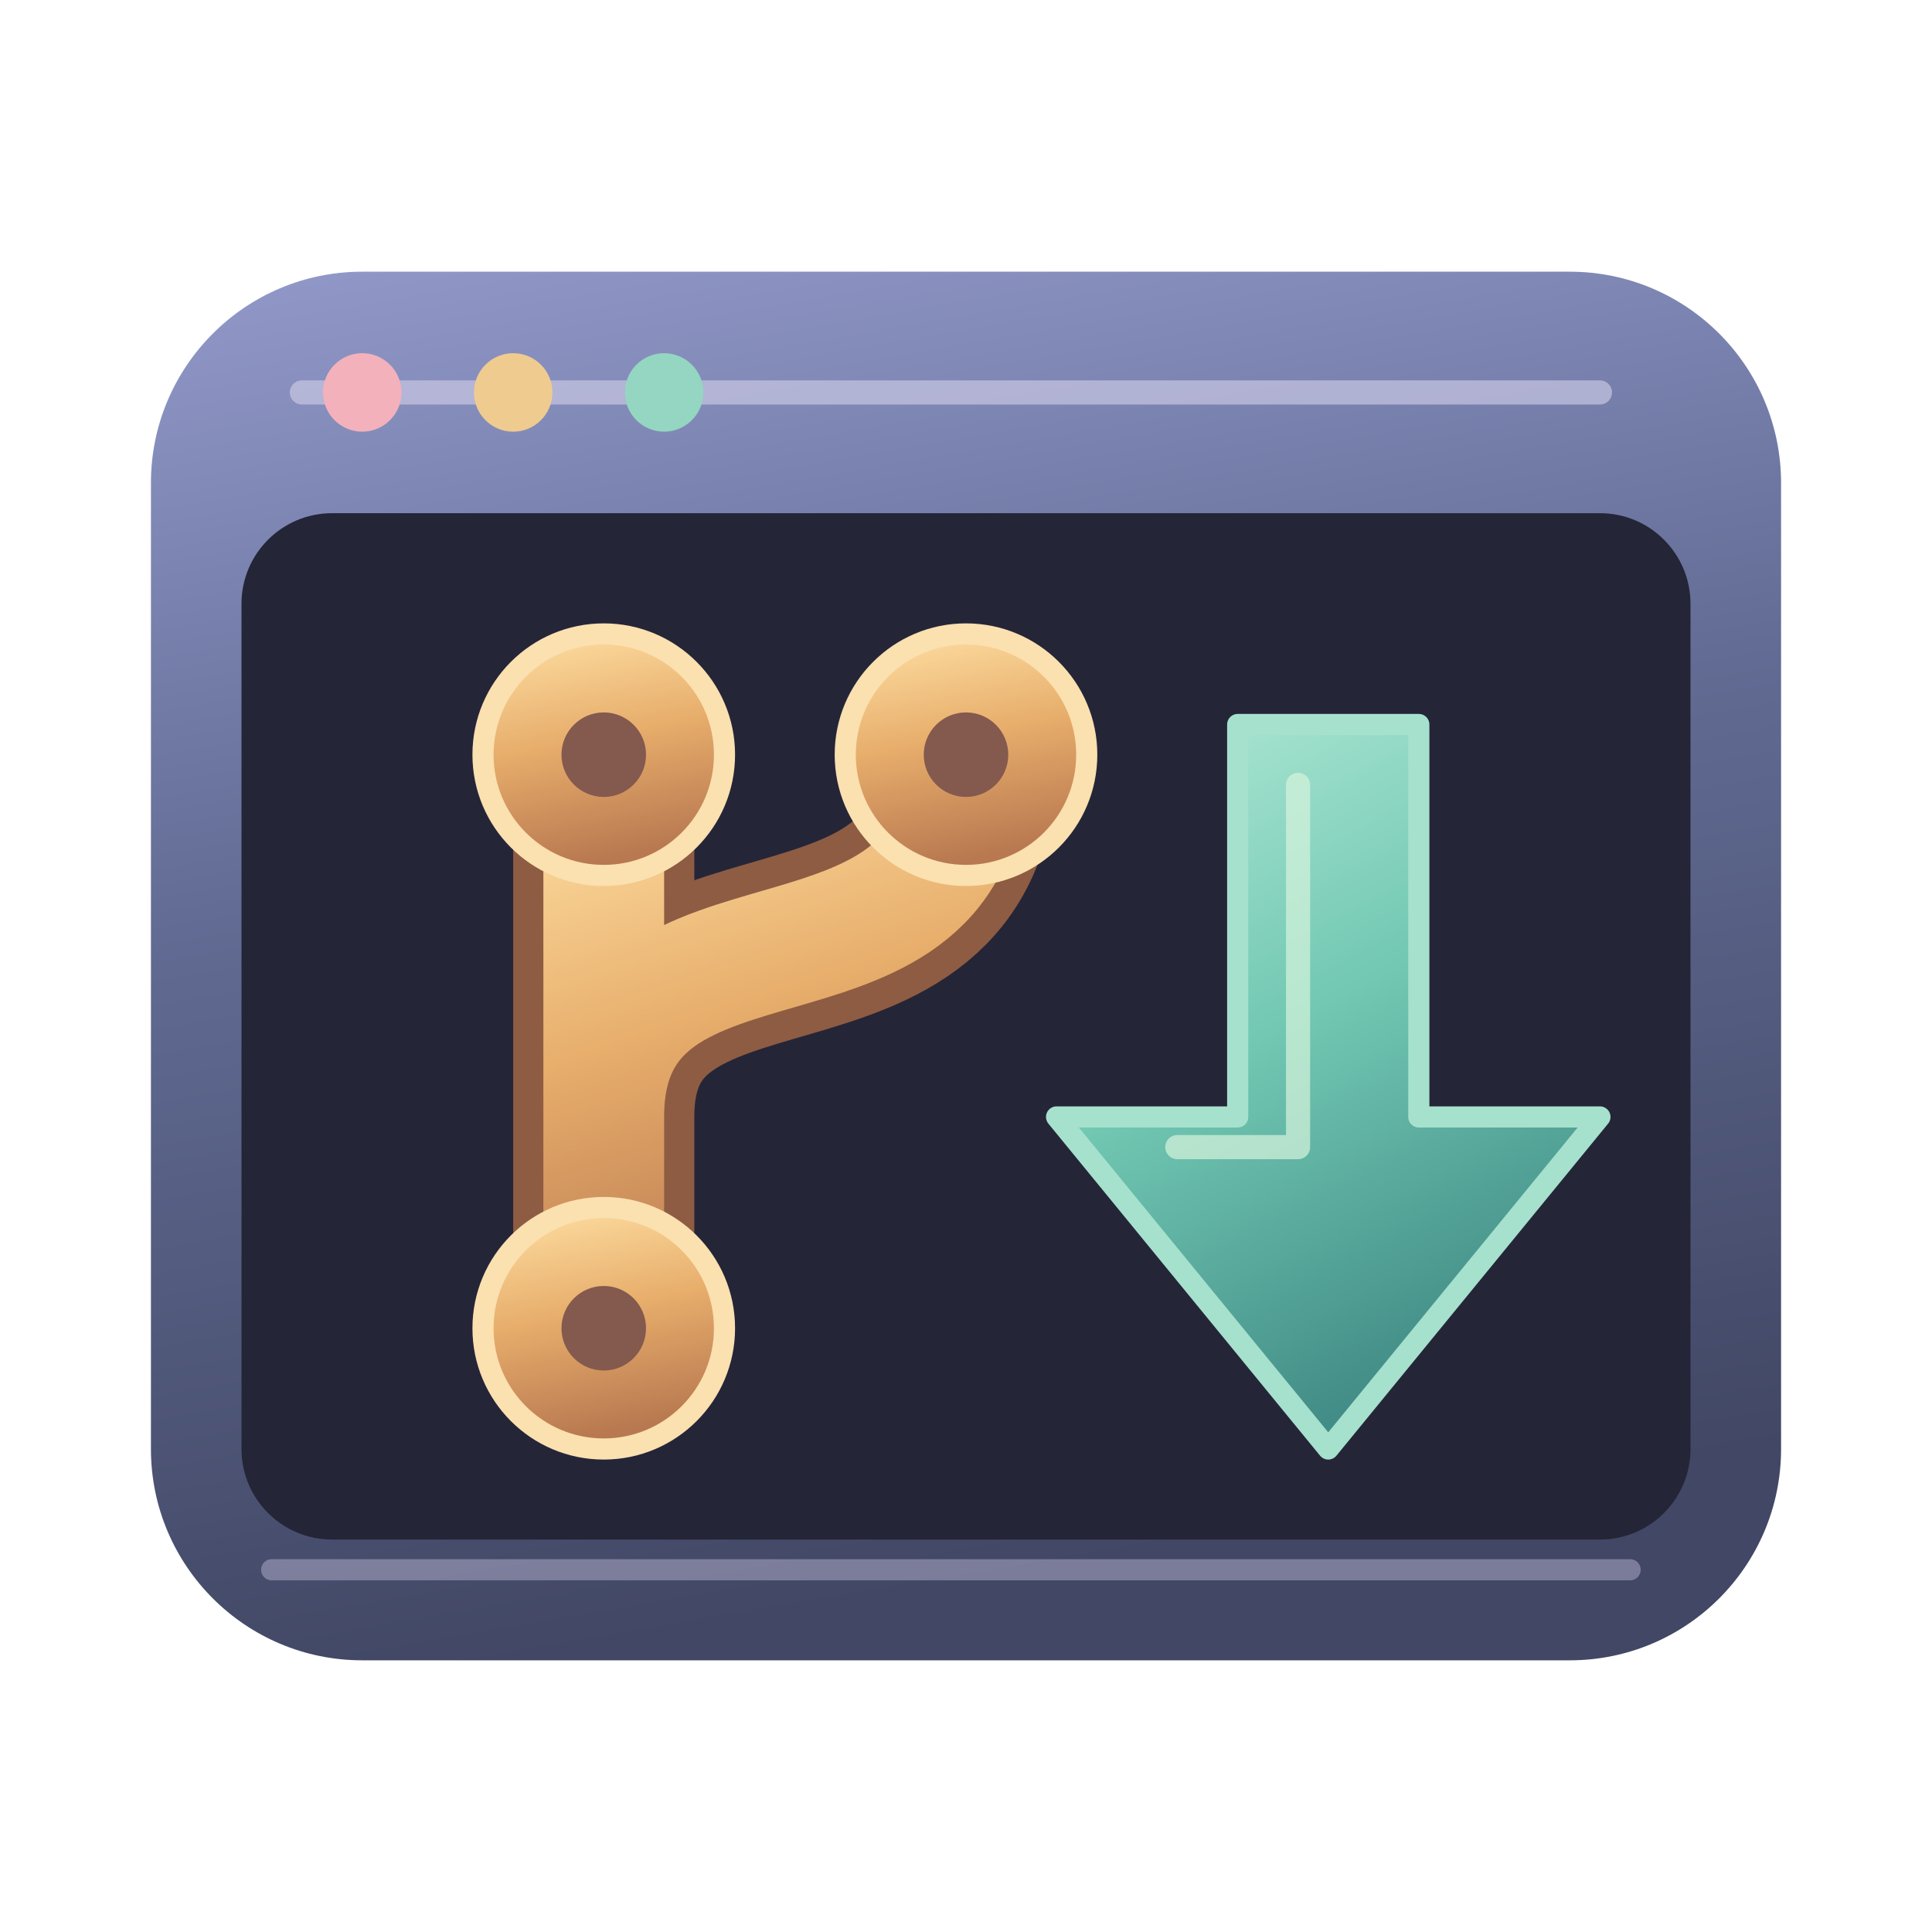
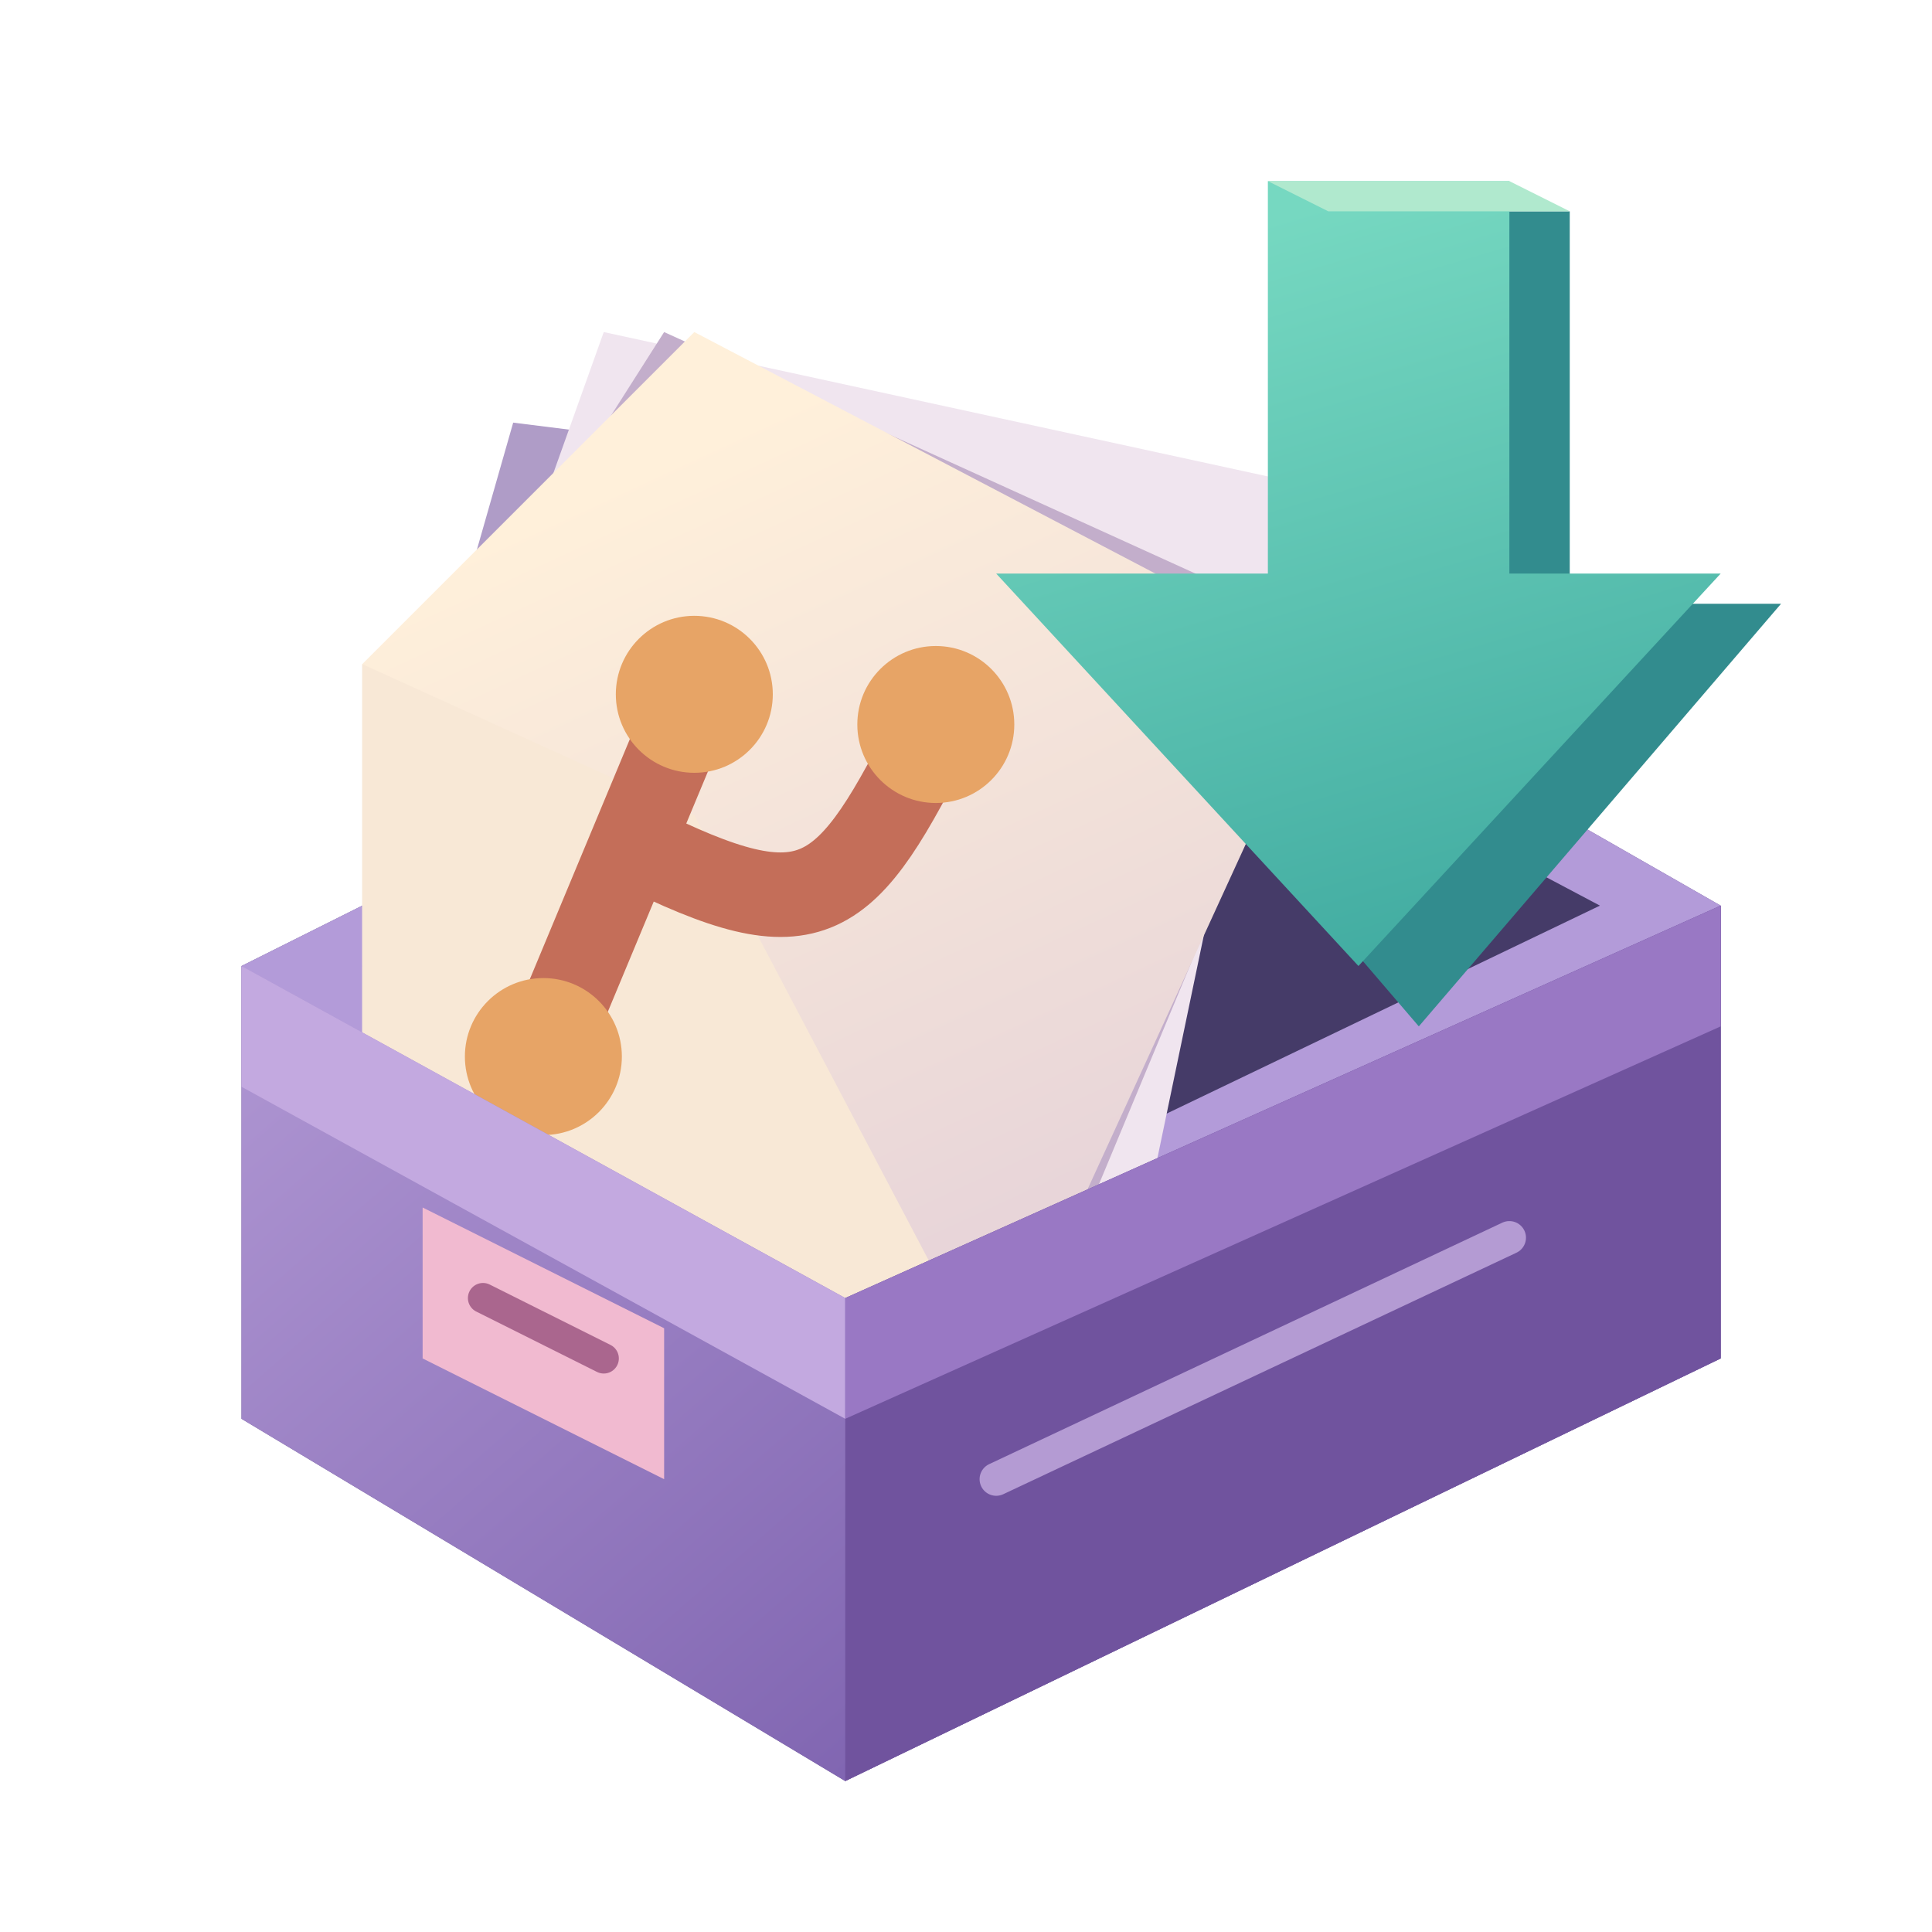
<svg xmlns="http://www.w3.org/2000/svg" width="64" height="64" viewBox="0 0 64 64">
-   <defs>
-     <linearGradient id="gitfetch-case" x2=".2" y2="1">
-       <stop stop-color="#939acb" />
-       <stop offset=".45" stop-color="#626c94" />
-       <stop offset="1" stop-color="#414764" />
-     </linearGradient>
-     <linearGradient id="gitfetch-copper" x2=".2" y2="1">
-       <stop stop-color="#ffe2a6" />
-       <stop offset=".5" stop-color="#e7ad6b" />
-       <stop offset="1" stop-color="#b87850" />
-     </linearGradient>
-     <linearGradient id="gitfetch-jade" x2=".4" y2="1">
-       <stop stop-color="#b3ead7" />
-       <stop offset=".5" stop-color="#72c8b3" />
-       <stop offset="1" stop-color="#428d87" />
-     </linearGradient>
-   </defs>
-   <g stroke-linecap="round" stroke-linejoin="round">
-     <rect x="5" y="9" width="54" height="46" rx="7" fill="url(#gitfetch-case)" />
-     <rect x="8" y="17" width="48" height="34" rx="3" fill="#252538" />
-     <path d="M10 13h43" fill="none" stroke="#c8c6e2" stroke-width=".8" opacity=".7" />
-     <circle cx="12" cy="13" r="1.3" fill="#f3b1bc" />
-     <circle cx="17" cy="13" r="1.3" fill="#efcb90" />
-     <circle cx="22" cy="13" r="1.3" fill="#94d6c1" />
-     <path d="M20 25v19m0-7c0-8 12-3 12-12" fill="none" stroke="#8e5c42" stroke-width="6" />
-     <path d="M20 25v19m0-7c0-8 12-3 12-12" fill="none" stroke="url(#gitfetch-copper)" stroke-width="4" />
-     <g fill="url(#gitfetch-copper)" stroke="#fbe0b0" stroke-width=".7">
-       <circle cx="20" cy="25" r="4" />
-       <circle cx="20" cy="44" r="4" />
-       <circle cx="32" cy="25" r="4" />
+   <g data-material="authored" stroke-linejoin="round" stroke-linecap="round">
+     <defs>
+       <linearGradient id="repo-front" x1="9" y1="34" x2="30" y2="58" gradientUnits="userSpaceOnUse">
+         <stop stop-color="#ad94d1" />
+         <stop offset="1" stop-color="#8065b1" />
+       </linearGradient>
+       <linearGradient id="repo-paper" x1="18" y1="17" x2="30" y2="43" gradientUnits="userSpaceOnUse">
+         <stop stop-color="#fff0da" />
+         <stop offset="1" stop-color="#e7d4d9" />
+       </linearGradient>
+       <linearGradient id="fetch-mint" x1="43" y1="7" x2="51" y2="34" gradientUnits="userSpaceOnUse">
+         <stop stop-color="#76d8c1" />
+         <stop offset="1" stop-color="#3ba69d" />
+       </linearGradient>
+     </defs>
+     <path d="m8 32 28-14 21 12v15L28 59 8 47Z" fill="#67518f" />
+     <path d="m8 32 28-14 21 12-29 15Z" fill="#b39bd9" />
+     <path d="m12 32 24-11 17 9-25 12Z" fill="#453b68" />
+     <path d="m13 28 4-14 24 3-4 23-24-3Z" fill="#af9cc7" />
+     <path d="m15 25 5-14 23 5-5 24-24-5Z" fill="#f0e5ef" />
+     <path d="m15 22 7-11 22 10-10 24-22-10Z" fill="#c3aecb" />
+     <path d="m12 22 11-11 21 11-11 24-21-11Z" fill="url(#repo-paper)" />
+     <path d="m12 22 11 5 10 19-21-11Z" fill="#f8e8d6" />
+     <path d="m23 23-5 12m3-7c6 3 7 2 10-4" fill="none" stroke="#c46e59" stroke-width="2.8" />
+     <g fill="#e7a466">
+       <circle cx="23" cy="23" r="2.6" />
+       <circle cx="18" cy="35" r="2.6" />
+       <circle cx="31" cy="24" r="2.6" />
    </g>
-     <g fill="#84594e">
-       <circle cx="20" cy="25" r="1.4" />
-       <circle cx="20" cy="44" r="1.4" />
-       <circle cx="32" cy="25" r="1.4" />
-     </g>
-     <path d="M41 24h6v13h6L44 48l-9-11h6Z" fill="url(#gitfetch-jade)" stroke="#a6e1cd" stroke-width=".7" />
-     <path d="M43 26v12h-4" fill="none" stroke="#d5f3db" stroke-width=".8" opacity=".7" />
-     <path d="M9 52h45" fill="none" stroke="#b5b2d0" stroke-width=".7" opacity=".5" />
+     <path d="M44 7h8v13h7L47 34 35 20h9Z" fill="#328c8e" />
+     <path d="M42 6h8v13h7L45 32 33 19h9Z" fill="url(#fetch-mint)" />
+     <path d="M42 6h8l2 1h-8Z" fill="#b0e9ce" />
+     <path d="m8 32 20 11 29-13v15L28 59 8 47Z" fill="url(#repo-front)" />
+     <path d="m28 43 29-13v15L28 59Z" fill="#70539e" />
+     <path d="m8 32 20 11v4L8 36Z" fill="#c3a9e0" />
+     <path d="m28 43 29-13v4L28 47Z" fill="#9978c4" />
+     <path d="m14 40 8 4v5l-8-4Z" fill="#f1bad0" />
+     <path d="m16 43 4 2" stroke="#aa668e" stroke-width="1" />
+     <path d="m33 49 17-8" stroke="#b49bd3" stroke-width="1.1" />
  </g>
</svg>
